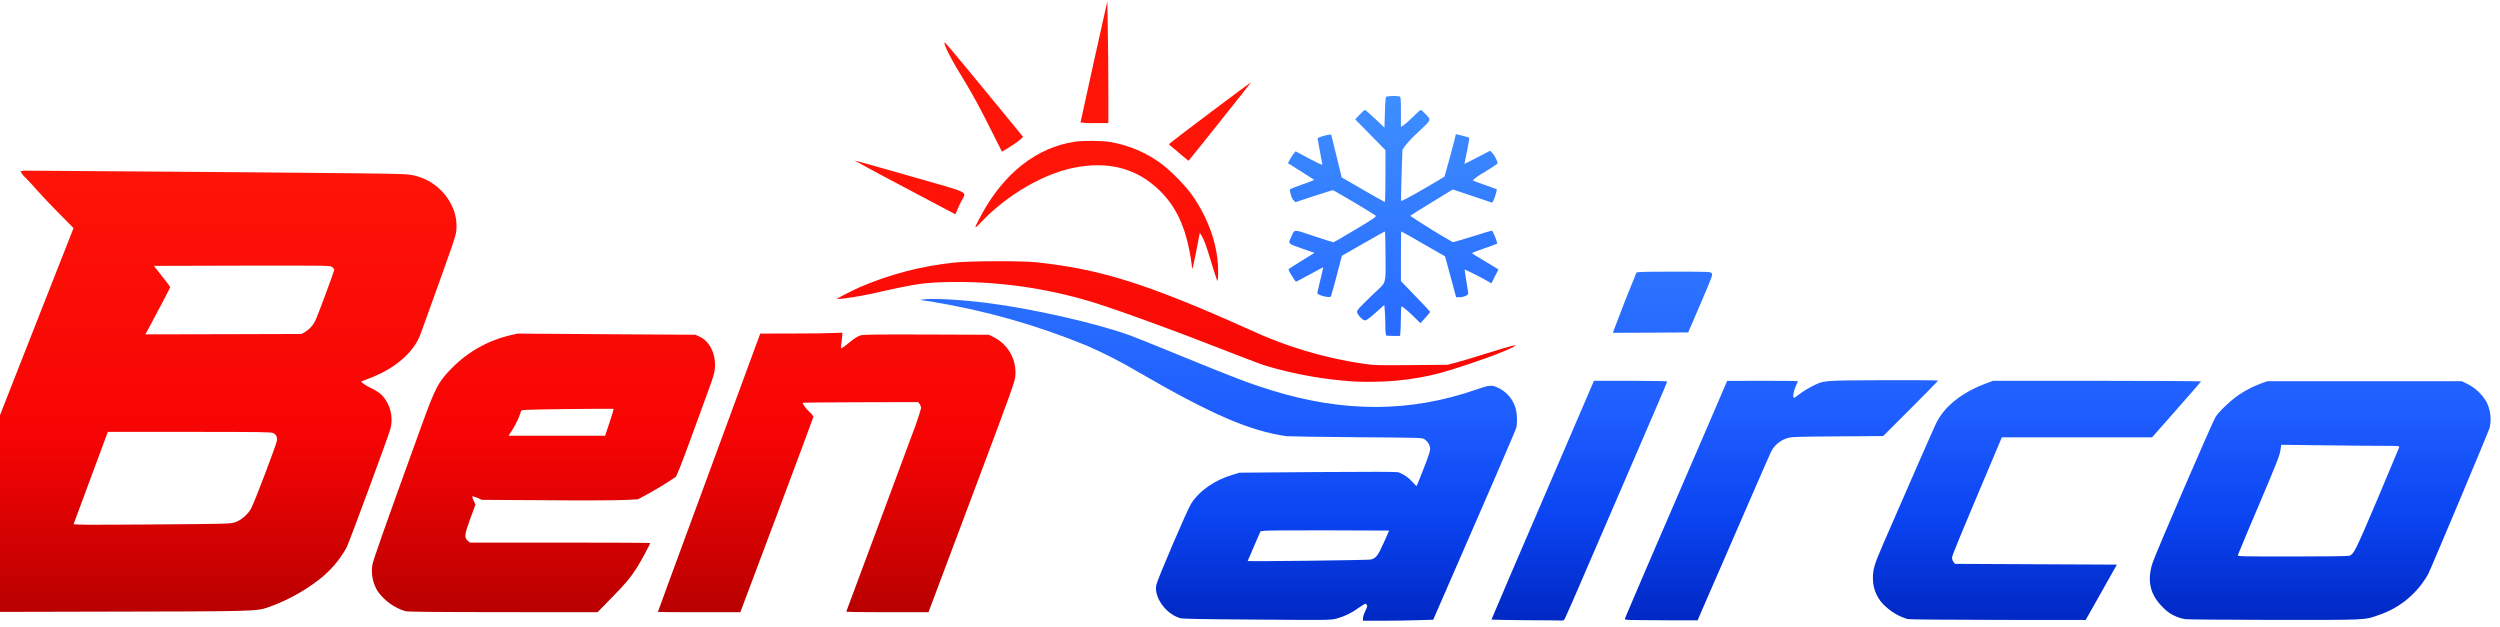
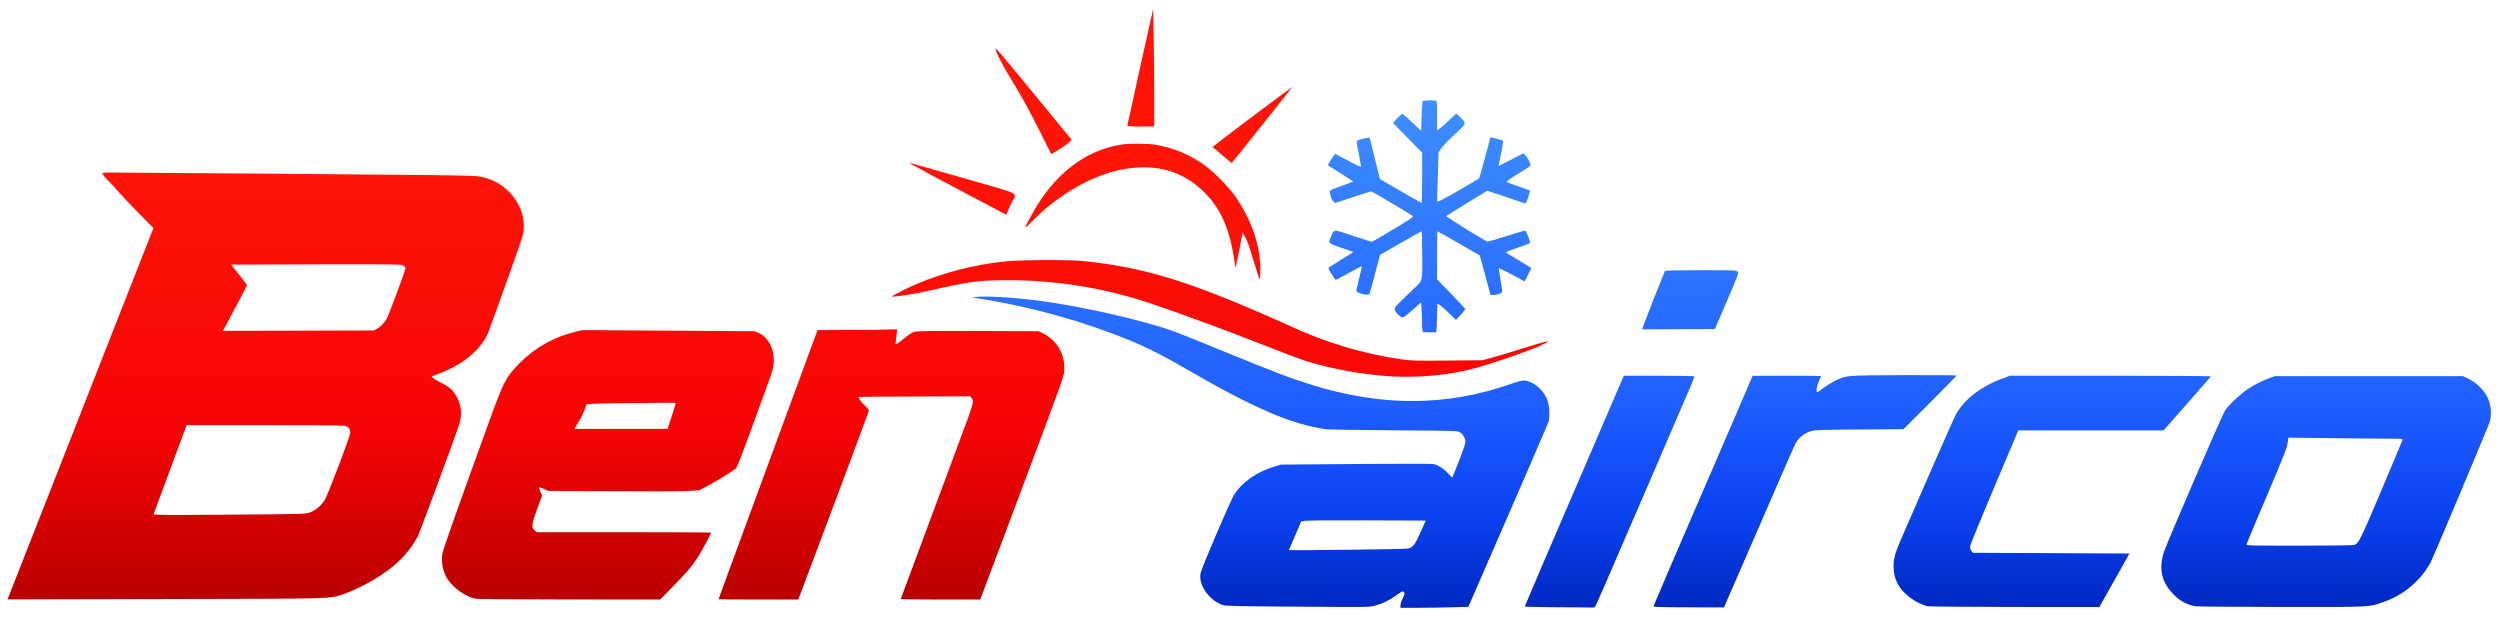
- <svg xmlns="http://www.w3.org/2000/svg" viewBox="100 0 3230 810">
+ <svg xmlns="http://www.w3.org/2000/svg" viewBox="-10 -10 3340 825">
  <defs>
    <linearGradient id="a" x1="0" x2="0" y1="220" y2="795" gradientUnits="userSpaceOnUse">
      <stop offset="0" stop-color="#ff1408" />
      <stop offset=".6" stop-color="#f70404" />
      <stop offset="1" stop-color="#b80000" />
    </linearGradient>
    <linearGradient id="b" x1="0" x2="0" y1="120" y2="805" gradientUnits="userSpaceOnUse">
      <stop offset="0" stop-color="#3f8fff" />
      <stop offset=".6" stop-color="#1f5eff" />
      <stop offset=".8" stop-color="#0b44f2" />
      <stop offset="1" stop-color="#0027c2" />
    </linearGradient>
  </defs>
  <path fill="url(#a)" fill-rule="evenodd" d="m1.1 788.2 159.5-406.1 34.4-87.4-21.3-21.6a811 811 0 0 1-26.1-27.6c-2.8-3.3-8.8-9.9-13.5-14.7a35 35 0 0 1-7.7-9.5 31 31 0 0 1 8.9-.8c55.4.2 376.3 2.8 426.2 3.4 62.8.8 66.4 1 74 3a71 71 0 0 1 47.6 37.5 60 60 0 0 1 6.6 31.5c-.6 9 .3 6.4-46.3 135.6-8.6 23.8-33.5 45.2-66.9 57.6-5 1.8-9.2 3.4-9.4 3.6-1.3.9 4.5 5 12.5 8.8q9 4.4 13.8 9.1a46 46 0 0 1 10.7 44.4c-3.1 11-52.9 145.6-56.2 152.2a134 134 0 0 1-36.4 42.2 235 235 0 0 1-61.9 34.1c-19.8 6.7-6.8 6.3-238.8 6.8l-210.7.5zm622.4 1.4a69 69 0 0 1-35.4-25.5 50 50 0 0 1-7.1-33.7c1-6.4 11.9-37.5 62.7-177.9 19-52.4 22.2-58.7 40.1-76.9a155 155 0 0 1 75.7-42.5l9-2.1 115 .8 115 .7 5.2 2.4c13.1 5.8 21.2 22.1 20 40.1-.4 6.2-1.8 11.3-8.5 29.5l-24.1 66c-11.2 30.5-16.8 44.6-18.3 45.8a446 446 0 0 1-38.3 23.3l-10.3 5.5-18.4.9c-10.1.5-55 .7-100.8.3l-82.5-.5-5.8-2.6c-3.1-1.4-6-2.2-6.4-1.8-.3.3.4 2.8 1.7 5.6l2.3 4.9-6.8 18.5c-7.5 20.6-7.9 24.1-3 28.4l2.6 2.2h116.5c64 0 116.4.3 116.4.6 0 1.6-12.7 25.1-17.8 32.9-8.5 13-13.9 19.4-33.1 39L872 791l-121.7-.1c-93.3-.1-123-.4-126.8-1.3m326.5 1c0-.2 6.9-19.2 15.4-42.2l65.1-176.9 50.7-137.7 1-2.8 42.1-.1a1541 1541 0 0 0 63.9-1c.4.3.1 4.9-.7 10.1s-1.1 9.6-1 9.8q.7 1.2 12.1-8.3 8-6.6 13-8.1c4.4-1.2 16.6-1.4 85.6-1.2l80.4.3 7.6 3.8a51 51 0 0 1 26.6 49.6c-.5 7.1-4.1 17.2-56.3 156.3L1299.6 791h-53.3c-29.4 0-53.2-.3-52.9-.8a65550 65550 0 0 1 67.8-182.2l18.4-49.6a308 308 0 0 0 10.4-31.1c0-1.7-.9-4.1-1.9-5.4l-1.9-2.4-74.2.2c-40.9.1-74.5.4-74.7.7-.9.9 3.5 7.1 8.6 11.9a24 24 0 0 1 5.1 6c0 .6-21.3 57.7-47.2 126.9L1056.5 791h-53.2c-29.3 0-53.3-.2-53.3-.4M403.5 674.9a41 41 0 0 0 20.8-17.7c4.8-8.8 33.7-85 33.7-88.8 0-4.6-1.4-7-5-8.9-2.5-1.3-16.2-1.5-108.3-1.5H239.3l-21.8 58.8-22.3 60.1c-.5 1.2 13.9 1.3 100.7.7 97.1-.7 101.4-.8 107.6-2.7m484-129c3.1-9.3 5.5-17.3 5.2-17.6s-27.2-.2-59.7.2c-53.3.7-59.2.9-59.7 2.4a104 104 0 0 1-10.8 23.6l-5.4 8.5h124.7zm-394-116.6a35 35 0 0 0 13.4-14c3.6-7.2 25.2-65.4 24.9-67-.2-.9-1.4-2.4-2.8-3.4-2.4-1.8-6.7-1.9-116.3-1.7l-113.9.3 10.6 13.4c5.8 7.3 10.6 13.7 10.6 14 0 .7-15.2 29.7-27.2 51.9l-5 9.2 100.9-.2 100.8-.3zm1178.8-67.6c-.7-1.5-4-11.7-7.3-22.7-6.3-21.1-9.3-29.3-12.8-34.9l-2.1-3.4-.7 3.9a994 994 0 0 1-8.7 43 23 23 0 0 1-1.1-6.3c-.4-3.8-1.8-12.4-3.2-19.1-6.5-32.5-18.1-55.9-36.9-74.8-29.8-29.9-67.3-40-113.4-30.4-39.1 8.2-85 35.1-117.4 68.9-11 11.6-11.1 11.1-1.2-7.5 29.3-54.5 71.7-87.9 121.2-95.3 10.3-1.6 35.2-1.4 45.8.4a153 153 0 0 1 66.8 28.7c11 8.1 30.7 28.2 38.5 39.3 22.6 32 34.9 68.9 34 102.1-.3 9.5-.4 10.5-1.5 8.1m-403.5-119.5a3126 3126 0 0 1-65-34.9c.4-.1 32.7 8.9 71.7 20.1 81.2 23.3 73.1 19.4 66.7 32.1-1.9 3.8-4.5 9.3-5.6 12.2l-2.2 5.2zm357.2-42.3c-5.1-4.5-10.9-9.2-12.7-10.7-3.3-2.4-3.3-2.6-1.6-4.2 3.2-3.1 104.5-79.2 104.8-78.8.2.2-78.7 99.3-80.9 101.5-.1.1-4.4-3.4-9.6-7.8m-248.7-38.2c-11-22-21.9-41.8-30.3-55.6-18.1-29.3-27.8-48.1-26.7-51.4.2-.6 12.7 14 27.8 32.4l50.6 61.5 23.1 28.2-3.1 3c-3.3 3.1-12 9-19.7 13.5l-4.5 2.6zm118.7-3.5 17.3-78.7 17.4-78 .6 38c.4 20.9.7 56.3.7 78.7V159h-18a96 96 0 0 1-18-.8m353.5 334.7a516 516 0 0 1-114.4-20.4c-6.3-2-37.4-13.8-69-26.2-67.6-26.4-142.3-53.1-167.4-59.7A599 599 0 0 0 1308 365c-18 1-32.2 3.4-66.4 11a469 469 0 0 1-52.4 9.8l-8.2.6c0-.7 18.9-10.4 30.1-15.5a418 418 0 0 1 121.4-31.6c19-2.2 85.9-2.5 105.5-.5 83.8 8.8 143.7 27.6 275.5 86.7a533 533 0 0 0 148.3 44.5c14.4 2 18.5 2.1 62 1.7l46.7-.4 11.5-3.1c6.3-1.6 22.3-6.4 35.5-10.6 38.7-12.1 46.9-14 36.3-8.6-9.5 4.9-29 12.3-57.3 21.8-29.6 9.9-44.7 14-63 17.1a361 361 0 0 1-61 5.4c-4.4.2-14.7 0-23-.4" />
  <path fill="url(#b)" fill-rule="evenodd" d="M1861 798.7c0-1.8 1.4-6.1 3.1-9.5 2.4-5 2.8-6.6 1.8-7.8q-1-1.3-2-1.4c-.4 0-4.4 2.5-8.8 5.5a85 85 0 0 1-27.8 13.6c-7.7 2.1-8.9 2.1-103 1.4-75.8-.5-96.2-.9-99.8-1.9-18.6-5.7-34-27.4-30.5-43.1 1.7-7.6 39.8-96.6 44.8-104.5 10.4-16.7 30.2-30.6 53.7-37.6l9-2.7 100.5-.8c66.5-.5 101.9-.4 104.5.2a45 45 0 0 1 19 13.3c2.5 2.7 4.6 4.8 4.8 4.5s4.4-10.5 9.2-22.8c7.3-18.9 8.6-23.1 8.2-26.5q-.9-6.4-7.1-11c-2.7-2.1-3.9-2.1-87.9-2.7-46.9-.4-87.5-1-90.2-1.3-47.9-6.8-97-28-193-83.6a596 596 0 0 0-65.6-33.5 915 915 0 0 0-199.9-56.7l-15.5-2.3 6-.8c11.2-1.6 50.1.7 81.8 4.8 59 7.6 140.7 26.2 183.9 41.9 5.1 1.8 34.2 13.5 64.6 26 70.1 28.7 89.2 36 118.4 45 93.3 28.8 178.6 28.5 263.6-.9 18.6-6.5 20.7-6.6 31-1.4a42 42 0 0 1 22 36c.3 5.5 0 11.7-.6 14.1-.9 3.6-40.9 96.1-95.9 221.9l-11.6 26.6-21 .6c-11.6.4-32 .7-45.4.7H1861zm208.8 2.6c-23.6-.2-42.8-.6-42.8-.9 0-.6 33-77.5 104.1-242.6l28.3-65.8h47.3c28 0 47.3.4 47.3.9s-5.8 14.4-12.9 30.8L2197 626c-65.9 152.9-75.3 174.5-76.4 175.2-.6.4-2.7.7-4.6.5s-22.7-.3-46.2-.4m150.4-.1c-20.9-.2-21.3-.3-20.7-2.3s38.3-89.7 59.4-138.4l42.2-97.7 30.4-70.7 45.7-.1c25.2 0 45.8.2 45.8.4s-1.3 3.3-3 6.9c-2.9 6.5-4.1 14.7-2 14.7.5 0 3.8-2.3 7.2-5.1a119 119 0 0 1 15.3-9.5c16.8-8.2 12.1-7.8 92.3-8.2 39.1-.1 71.2.1 71.2.5s-16 16.8-35.5 36.3l-35.5 35.4-58.2.4c-48.2.3-59.3.6-63.8 1.8a35 35 0 0 0-22.5 17.4c-1.2 2.5-14.1 31.7-28.5 65l-41.5 95.5-20.3 46.5-4.9 11.5h-25.9c-14.3 0-35.5-.1-47.2-.3m344.8-1.3a70 70 0 0 1-27.1-14.8 48 48 0 0 1-18.1-38.1c0-11.7 1.8-17.7 13.1-43.8 36-82.9 66.6-152.6 69.2-157.6 11.1-21.5 33.6-39.1 64.9-50.6l8.1-3h134.6c73.9 0 134.3.4 134.1.8-.1.4-14.5 16.8-31.8 36.5l-31.5 35.7h-194.1l-8.1 19.2c-46.8 110.7-56.3 133.6-56.3 136.4 0 1.7.9 4.2 1.9 5.5l1.9 2.4 104.6.5 104.6.5-20.1 35.7-20.2 35.8-112.6-.1c-61.9-.1-114.6-.5-117.1-1m358.8.1a51 51 0 0 1-30-16c-16.1-16-20.1-34.3-12.6-57 4.2-12.8 77.9-183.5 81.5-188.7 5-7.4 20.3-21.8 30.5-28.6a136 136 0 0 1 29.8-14.9l6.5-2.3h251l7.7 3.7a60 60 0 0 1 24 22.4 50 50 0 0 1 4.5 33.9c-1.4 5.1-74.9 179.9-79.4 189a115 115 0 0 1-64.5 53.3c-18 6.4-14.1 6.2-133.7 6.1-59.7-.1-111.6-.5-115.3-.9m-1052.5-77.1c6.5-1.7 9.2-5.2 16.6-21.9l6.9-15.5-78.5-.3c-43.2-.1-80.6.1-83.1.6l-4.7.7-8.2 19c-4.6 10.4-8.3 19-8.3 19.3 0 .8 155.7-1 159.3-1.9m1263.9-4.8c6.1-2.3 7.8-5.7 36.3-72.8 15.3-36.2 28-66.6 28.3-67.5.4-1.7-1.2-1.8-22.9-1.8-12.9 0-47.3-.3-76.5-.7l-53.1-.6-.7 5.2c-1.1 8.4-3.2 13.8-29.6 76.1a3898 3898 0 0 0-25.7 61.2c-.5 1.7 3.3 1.8 70.5 1.8 39.1 0 72.1-.4 73.4-.9m-950.6-290.3a2383 2383 0 0 1 29.7-75.6c.7-.9 11.6-1.2 48.2-1.2 45.5 0 47.3.1 48.9 1.9 1.7 1.9 1.2 3.3-14.2 39.3l-16.1 37.3-48.6.3-48.6.2zm-293.9 5.5a63 63 0 0 1-.8-13.2c-.1-6.9-.4-15.6-.8-19.4l-.6-6.7-11.2 10q-11.3 10-13.5 10c-2.9 0-9.4-6.4-10.3-10.2-.6-2.4.3-3.7 9.2-12.5 5.4-5.4 13-12.7 16.9-16.3 11.2-10.4 10.9-9.2 10.5-45-.1-16.8-.5-30.7-.7-30.9s-12.8 6.7-28 15.5l-27.7 15.9-6.7 25.6a501 501 0 0 1-7.5 26.9c-1.5 2.4-17.5-1.6-17.5-4.4 0-.6 1.8-8.3 3.9-17.1a252 252 0 0 0 3.7-16.2c-.1-.1-7.9 4.1-17.4 9.3-9.5 5.1-17.5 9.4-17.8 9.4-.2 0-2.7-3.5-5.4-7.8-3.8-5.9-4.6-8-3.7-8.8.7-.6 8.4-5.5 17.1-10.9l15.9-9.8-16.4-5.7c-18.5-6.5-17.8-5.7-13.4-15.4s1.9-9.7 29-.6c13.2 4.4 24.5 8 25.2 8s13.6-7.5 28.8-16.6c24.5-14.7 27.4-16.8 25.8-17.9-8.5-5.8-54.1-32.8-55.3-32.8-.9.1-12.1 3.6-24.9 7.8l-23.3 7.7-2.4-2.3c-2.2-2.1-3-4.1-4.8-12-.6-2.6-.3-2.7 15.4-8.4a289 289 0 0 0 16-6c0-.2-7.7-5.1-17-11l-17-10.7 2.5-4.7a59 59 0 0 1 5-7.6l2.4-3 4.3 2.3c25.8 13.8 30.6 16.1 30.2 14.5l-2.9-15.8-3-16.2c-.5-2 .2-2.4 6.1-4.3 5.7-1.7 11.3-2.6 11.4-1.8l6.8 27.6 6.7 27.4 27.5 15.9a822 822 0 0 0 28.2 15.9c.4 0 .8-15.1.8-33.5V194l-19.5-19.9-19.6-19.9 5.8-6.1c3.2-3.4 6.3-6.1 6.9-6.1.5 0 6.4 5.1 13 11.4l12.1 11.5.6-19.5a200 200 0 0 1 1.2-20.4 50 50 0 0 1 17.9-.4c1.4.5 1.6 3.2 1.6 20.1v19.4l4.2-3c2.4-1.6 7.9-6.6 12.3-11s8.5-8.1 9.1-8.1c.7 0 3.7 2.7 6.8 6 6.8 7.5 7.5 6.1-10.5 23.1a152 152 0 0 0-16.6 17.4l-3.4 5.2-1 32.2c-.6 17.7-.9 32.8-.7 33.5q.1 1.5 27.7-14.4c15-8.7 27.8-16.3 28.3-16.8s14.7-52.6 14.8-54.8c0-.4 16.6 4 17.2 4.5.4.4-.8 8-2.7 17l-3.5 16.8c0 .2 7.5-3.5 16.6-8.3l16.5-8.6 2.4 2.2c3.2 3 8 12.3 7.3 14.1-.3.8-7.9 5.8-16.8 11.3a76 76 0 0 0-15.3 10.6c.4.4 7.5 3.1 15.8 6l15.3 5.5c.6.5-2.2 10.2-3.9 13.7l-1.9 3.7-25.5-8.6-25.5-8.5-27.5 16.8c-15.1 9.2-27.5 17-27.5 17.3a940 940 0 0 0 54.9 33.9c.9.1 12.4-3.1 25.5-7.3s24.4-7.5 25-7.5c1.6 0 7.9 16.2 6.7 16.9-.5.4-8 3.1-16.5 6-8.6 3-15.6 5.7-15.6 6.1s1.5 1.4 3.2 2.5l17 10.2 13.8 8.4-4.6 9-4.5 9-3.2-1.9a384 384 0 0 0-31.2-16c-.3.2.7 6.9 2 14.9s2.5 15.1 2.5 16c0 2.3-5.9 4.9-11.2 4.9h-4.5l-5.7-21.2-7.2-26.5-1.5-5.2-28-16a865 865 0 0 0-28.4-16.1c-.3 0-.5 14.4-.5 32.1v32.1l18.8 19.5a572 572 0 0 1 18.9 20.1c.2.4-2.6 3.8-6.1 7.7l-6.4 7-9.3-9.1c-9-8.7-14.5-13.1-15.4-12.3-.2.3-.5 7.4-.6 16s-.4 17-.7 18.7l-.4 3.2h-8.7c-4.8 0-9.1-.3-9.4-.7" />
</svg>
